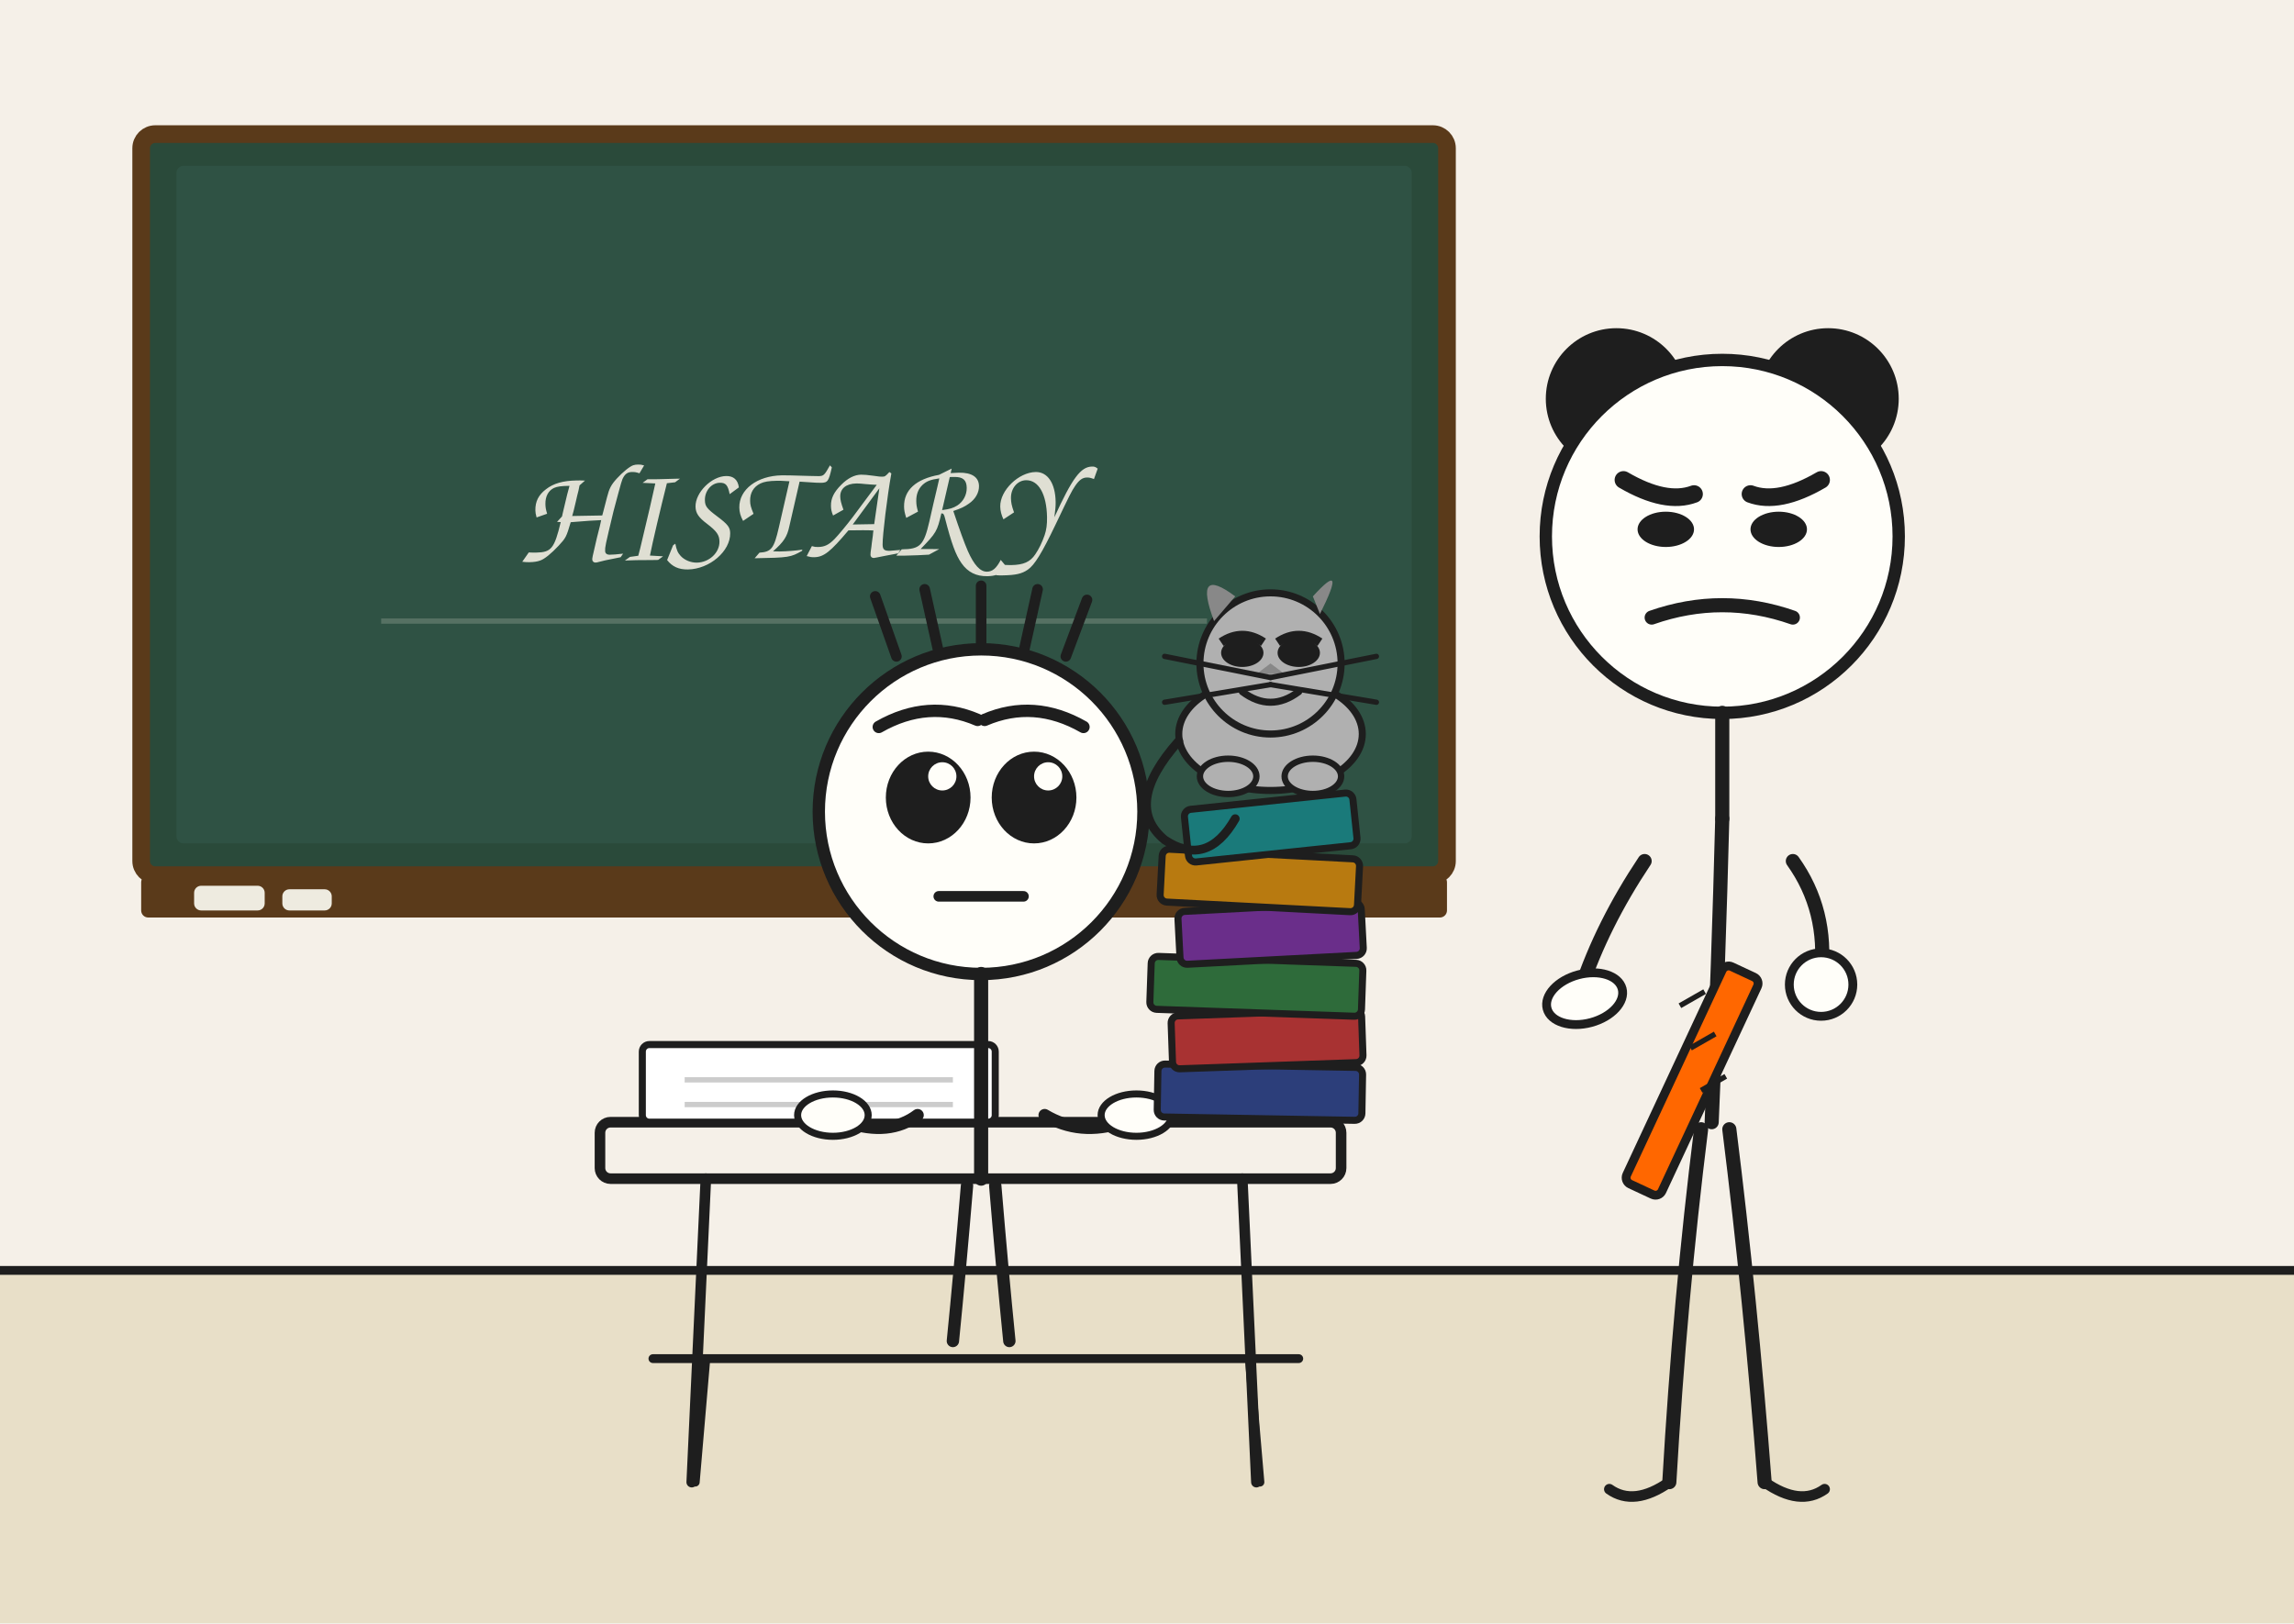
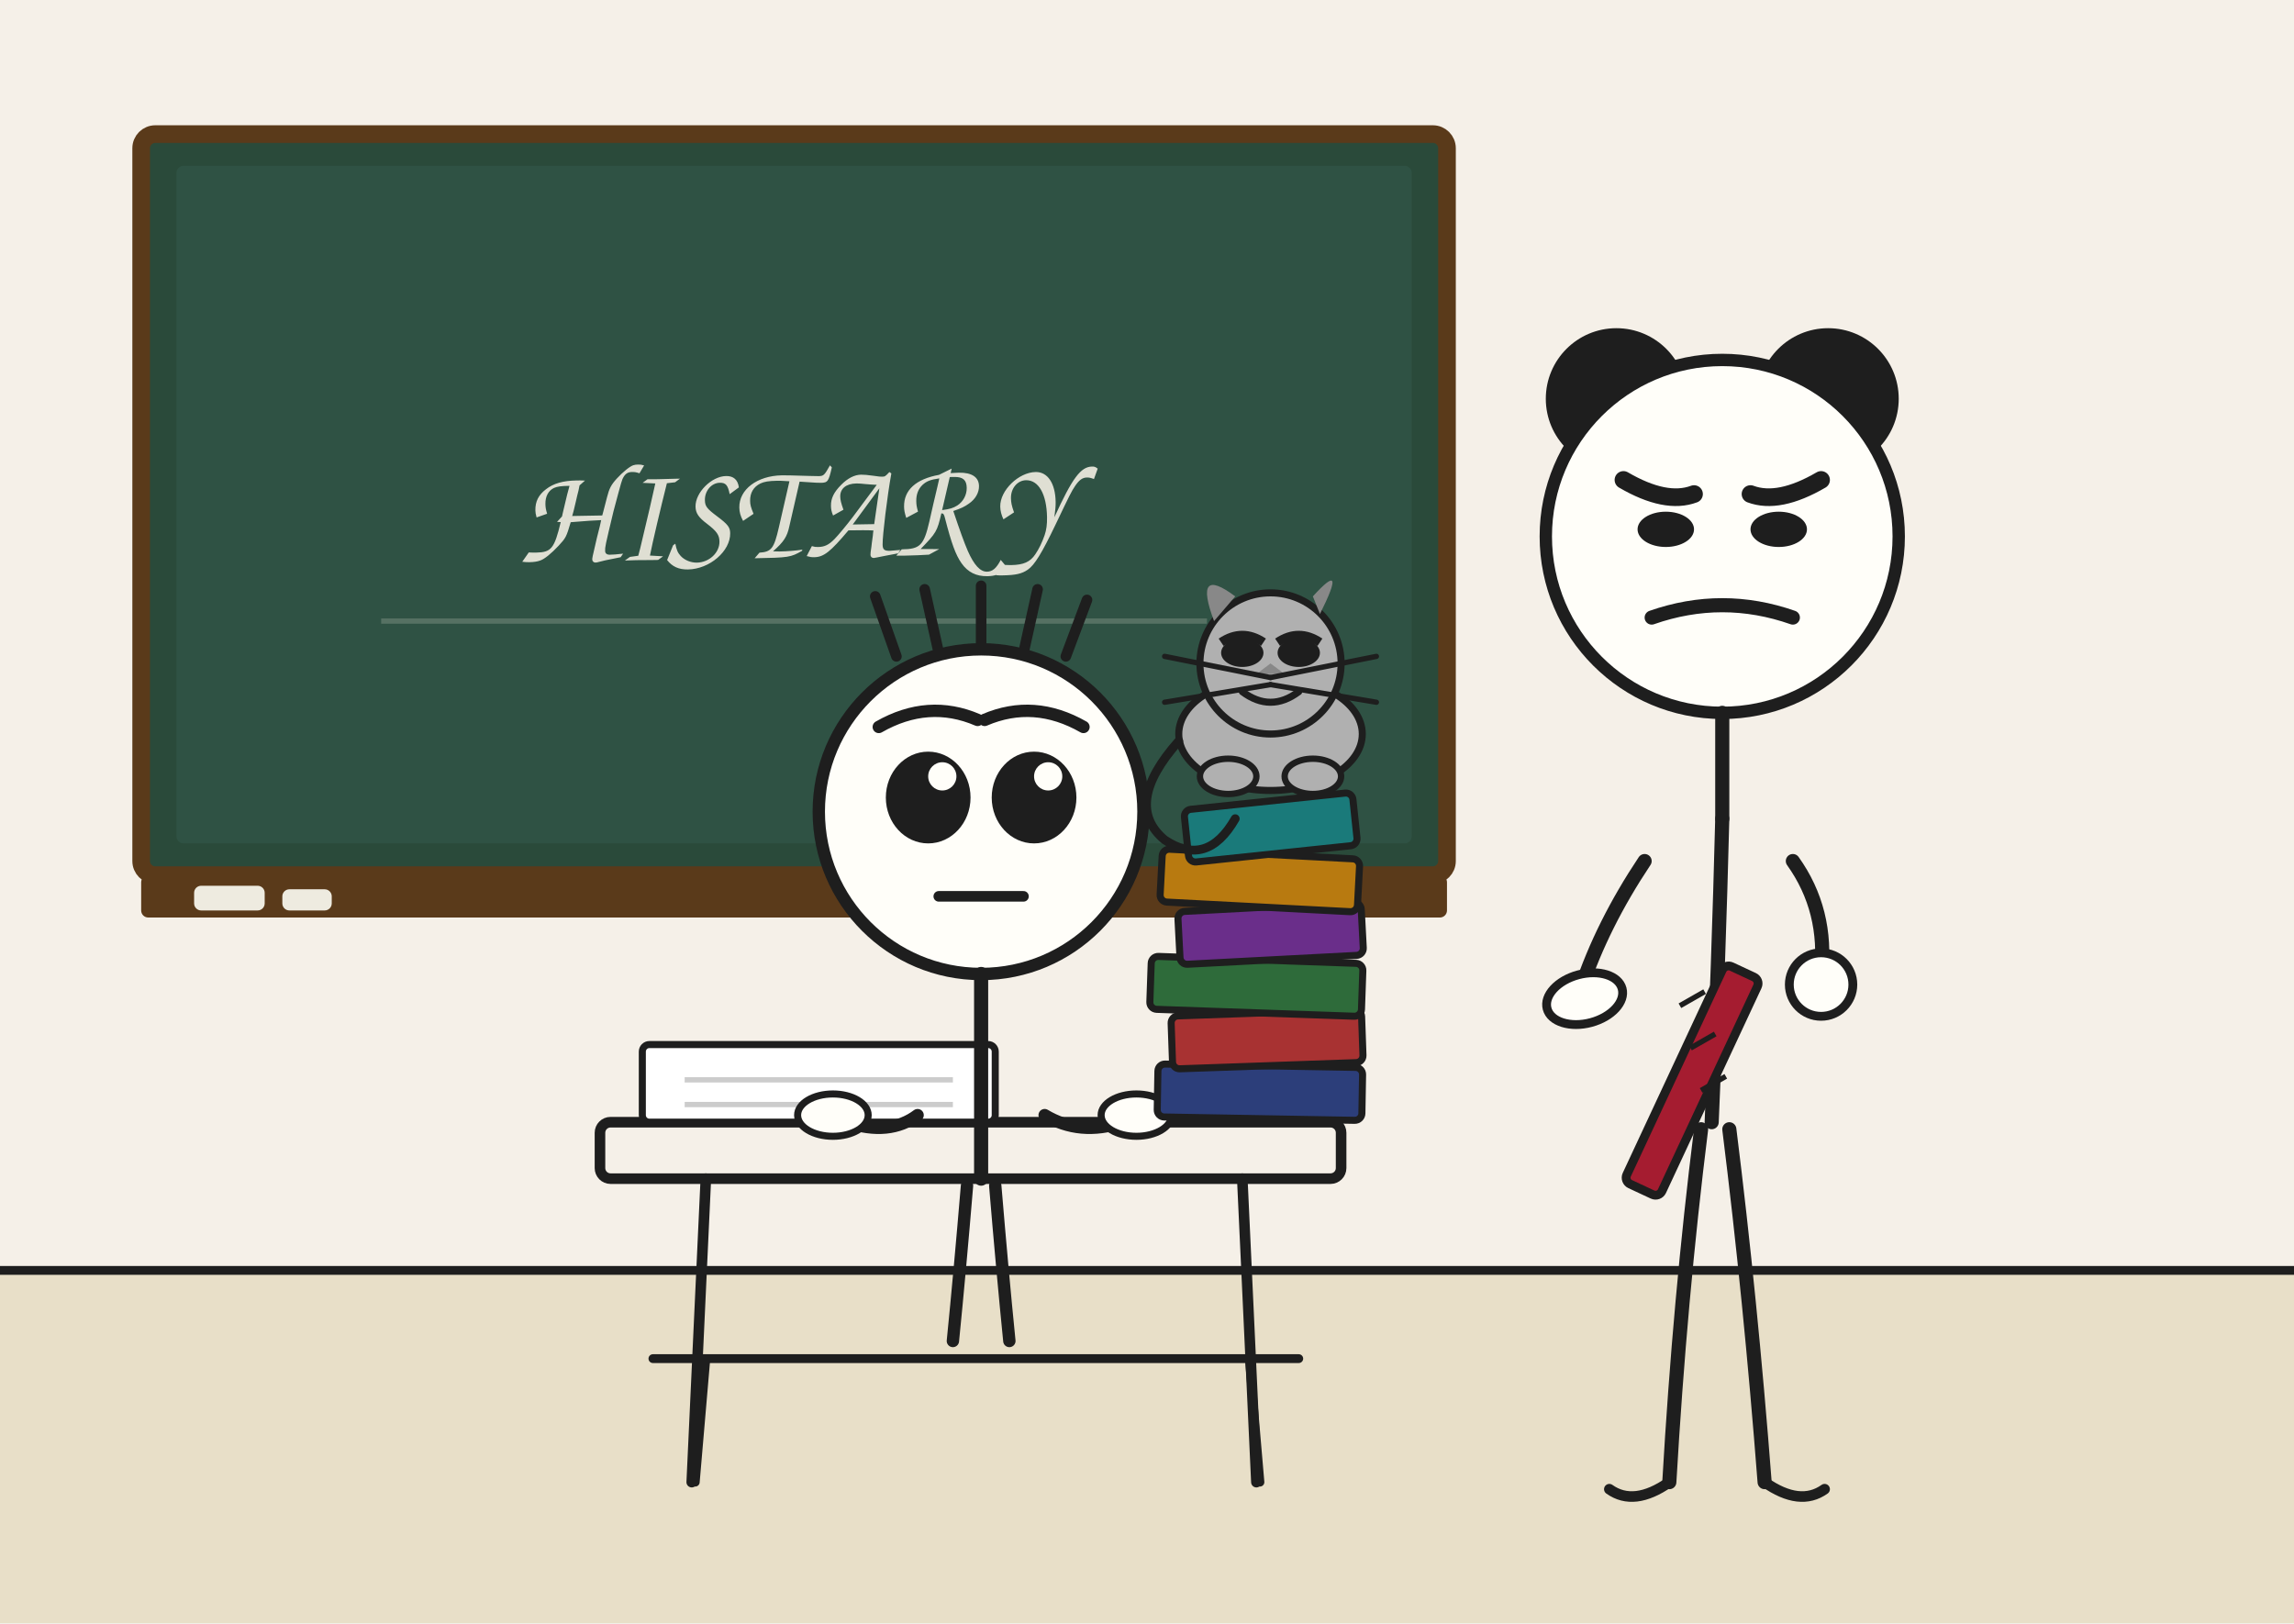
<svg xmlns="http://www.w3.org/2000/svg" viewBox="0 0 650 460" width="650" height="460">
  <rect width="650" height="460" fill="#FFFEF9" />
  <rect width="650" height="360" fill="#F5F0E8" />
  <rect y="360" width="650" height="100" fill="#E8DFC8" />
  <line x1="0" y1="360" x2="650" y2="360" stroke="#1E1E1E" stroke-width="2.5" />
  <rect x="40" y="38" width="370" height="210" rx="4" fill="#2A4A3A" stroke="#5A3A1A" stroke-width="5" />
  <rect x="50" y="47" width="350" height="192" rx="2" fill="#2F5244" />
  <rect x="40" y="248" width="370" height="12" rx="2" fill="#5A3A1A" />
  <rect x="55" y="251" width="20" height="7" rx="2" fill="#EEEBE0" />
  <rect x="80" y="252" width="14" height="6" rx="2" fill="#EEEBE0" />
  <text x="225" y="158" font-family="'Comic Sans MS', 'Segoe Print', cursive" font-size="40" fill="#EEEBE0" text-anchor="middle" opacity="0.92" transform="rotate(-1,225,158)">HISTARY</text>
  <line x1="108" y1="176" x2="342" y2="176" stroke="#EEEBE0" stroke-width="1.5" opacity="0.2" />
  <circle cx="458" cy="113" r="20" fill="#1E1E1E" />
  <circle cx="518" cy="113" r="20" fill="#1E1E1E" />
  <circle cx="488" cy="152" r="50" fill="#FFFEF9" stroke="#1E1E1E" stroke-width="3.5" />
  <ellipse cx="472" cy="150" rx="8" ry="5" fill="#1E1E1E" />
  <ellipse cx="504" cy="150" rx="8" ry="5" fill="#1E1E1E" />
  <path d="M460 136 Q472 143 480 140" stroke="#1E1E1E" stroke-width="5" fill="none" stroke-linecap="round" />
  <path d="M496 140 Q504 143 516 136" stroke="#1E1E1E" stroke-width="5" fill="none" stroke-linecap="round" />
  <path d="M468 175 Q488 168 508 175" stroke="#1E1E1E" stroke-width="4" fill="none" stroke-linecap="round" />
  <line x1="488" y1="202" x2="488" y2="232" stroke="#1E1E1E" stroke-width="4" stroke-linecap="round" />
  <path d="M488 232 Q487 272 485 318" stroke="#1E1E1E" stroke-width="4" fill="none" stroke-linecap="round" />
  <path d="M508 244 Q518 258 516 276" stroke="#1E1E1E" stroke-width="4" fill="none" stroke-linecap="round" />
  <circle cx="516" cy="279" r="9" fill="#FFFEF9" stroke="#1E1E1E" stroke-width="2.5" />
-   <rect x="474" y="272" width="11" height="68" rx="2" fill="#FF6700" stroke="#1E1E1E" stroke-width="2.5" transform="rotate(25,479,306)" />
+   <rect x="474" y="272" width="11" height="68" rx="2" fill="#A51C30" stroke="#1E1E1E" stroke-width="2.5" transform="rotate(25,479,306)" />
  <line x1="476" y1="285" x2="483" y2="281" stroke="#1E1E1E" stroke-width="1.5" />
  <line x1="479" y1="297" x2="486" y2="293" stroke="#1E1E1E" stroke-width="1.5" />
  <line x1="482" y1="309" x2="489" y2="305" stroke="#1E1E1E" stroke-width="1.5" />
  <path d="M466 244 Q454 262 448 280" stroke="#1E1E1E" stroke-width="4" fill="none" stroke-linecap="round" />
  <ellipse cx="449" cy="283" rx="11" ry="7" fill="#FFFEF9" stroke="#1E1E1E" stroke-width="2.5" transform="rotate(-15,449,283)" />
  <path d="M482 320 Q476 368 473 420" stroke="#1E1E1E" stroke-width="4" fill="none" stroke-linecap="round" />
  <path d="M490 320 Q496 368 500 420" stroke="#1E1E1E" stroke-width="4" fill="none" stroke-linecap="round" />
  <path d="M473 420 Q463 427 456 422" stroke="#1E1E1E" stroke-width="3" fill="none" stroke-linecap="round" />
  <path d="M500 420 Q510 427 517 422" stroke="#1E1E1E" stroke-width="3" fill="none" stroke-linecap="round" />
  <rect x="170" y="318" width="210" height="16" rx="3" fill="none" stroke="#1E1E1E" stroke-width="3" />
  <line x1="200" y1="334" x2="196" y2="420" stroke="#1E1E1E" stroke-width="3" stroke-linecap="round" />
  <line x1="352" y1="334" x2="356" y2="420" stroke="#1E1E1E" stroke-width="3" stroke-linecap="round" />
  <line x1="185" y1="385" x2="368" y2="385" stroke="#1E1E1E" stroke-width="2.5" stroke-linecap="round" />
  <line x1="200" y1="385" x2="197" y2="420" stroke="#1E1E1E" stroke-width="2.5" stroke-linecap="round" />
  <line x1="354" y1="385" x2="357" y2="420" stroke="#1E1E1E" stroke-width="2.5" stroke-linecap="round" />
  <rect x="182" y="296" width="100" height="22" rx="2" fill="#fff" stroke="#1E1E1E" stroke-width="2" />
  <line x1="194" y1="306" x2="270" y2="306" stroke="#ccc" stroke-width="1.5" />
  <line x1="194" y1="313" x2="270" y2="313" stroke="#ccc" stroke-width="1.5" />
  <circle cx="278" cy="230" r="46" fill="#FFFEF9" stroke="#1E1E1E" stroke-width="3.5" />
  <line x1="254" y1="186" x2="248" y2="169" stroke="#1E1E1E" stroke-width="3" stroke-linecap="round" />
  <line x1="266" y1="185" x2="262" y2="167" stroke="#1E1E1E" stroke-width="3" stroke-linecap="round" />
  <line x1="278" y1="184" x2="278" y2="166" stroke="#1E1E1E" stroke-width="3" stroke-linecap="round" />
  <line x1="290" y1="185" x2="294" y2="167" stroke="#1E1E1E" stroke-width="3" stroke-linecap="round" />
  <line x1="302" y1="186" x2="308" y2="170" stroke="#1E1E1E" stroke-width="3" stroke-linecap="round" />
  <ellipse cx="263" cy="226" rx="12" ry="13" fill="#1E1E1E" />
  <ellipse cx="293" cy="226" rx="12" ry="13" fill="#1E1E1E" />
  <circle cx="267" cy="220" r="4" fill="#FFFEF9" />
  <circle cx="297" cy="220" r="4" fill="#FFFEF9" />
  <path d="M249 206 Q263 198 277 204" stroke="#1E1E1E" stroke-width="3.5" fill="none" stroke-linecap="round" />
  <path d="M279 204 Q293 198 307 206" stroke="#1E1E1E" stroke-width="3.5" fill="none" stroke-linecap="round" />
  <line x1="266" y1="254" x2="290" y2="254" stroke="#1E1E1E" stroke-width="3" stroke-linecap="round" />
  <line x1="278" y1="276" x2="278" y2="334" stroke="#1E1E1E" stroke-width="4" stroke-linecap="round" />
  <path d="M260 316 Q252 322 240 318" stroke="#1E1E1E" stroke-width="3.5" fill="none" stroke-linecap="round" />
  <ellipse cx="236" cy="316" rx="10" ry="6" fill="#FFFEF9" stroke="#1E1E1E" stroke-width="2" />
  <path d="M296 316 Q306 322 318 318" stroke="#1E1E1E" stroke-width="3.5" fill="none" stroke-linecap="round" />
  <ellipse cx="322" cy="316" rx="10" ry="6" fill="#FFFEF9" stroke="#1E1E1E" stroke-width="2" />
  <path d="M274 336 Q272 360 270 380" stroke="#1E1E1E" stroke-width="3.5" fill="none" stroke-linecap="round" />
  <path d="M282 336 Q284 360 286 380" stroke="#1E1E1E" stroke-width="3.5" fill="none" stroke-linecap="round" />
  <rect x="328" y="302" width="58" height="15" rx="2" fill="#2C3E7A" stroke="#1E1E1E" stroke-width="2" transform="rotate(1,357,309)" />
  <rect x="332" y="287" width="54" height="15" rx="2" fill="#A83232" stroke="#1E1E1E" stroke-width="2" transform="rotate(-2,359,294)" />
  <rect x="326" y="272" width="60" height="15" rx="2" fill="#2E6B3A" stroke="#1E1E1E" stroke-width="2" transform="rotate(2,356,279)" />
  <rect x="334" y="257" width="52" height="15" rx="2" fill="#6A2E8A" stroke="#1E1E1E" stroke-width="2" transform="rotate(-3,360,264)" />
  <rect x="329" y="242" width="56" height="15" rx="2" fill="#B87A10" stroke="#1E1E1E" stroke-width="2" transform="rotate(3,357,249)" />
  <rect x="336" y="227" width="48" height="15" rx="2" fill="#1A7A7A" stroke="#1E1E1E" stroke-width="2" transform="rotate(-6,360,234)" />
  <ellipse cx="360" cy="208" rx="26" ry="16" fill="#B0B0B0" stroke="#1E1E1E" stroke-width="2" />
  <circle cx="360" cy="188" r="20" fill="#B0B0B0" stroke="#1E1E1E" stroke-width="2" />
  <path d="M344 176 Q338 160 350 169 Z" fill="#888" />
  <path d="M374 174 Q382 158 372 169 Z" fill="#888" />
  <ellipse cx="352" cy="185" rx="6" ry="4" fill="#1E1E1E" />
  <ellipse cx="368" cy="185" rx="6" ry="4" fill="#1E1E1E" />
  <path d="M346 182 Q352 178 358 182" stroke="#1E1E1E" stroke-width="2.5" fill="none" />
  <path d="M362 182 Q368 178 374 182" stroke="#1E1E1E" stroke-width="2.5" fill="none" />
  <path d="M352 196 Q360 202 368 196" stroke="#1E1E1E" stroke-width="2" fill="none" stroke-linecap="round" />
  <path d="M356 191 L360 188 L364 191 Z" fill="#888" />
  <line x1="360" y1="192" x2="330" y2="186" stroke="#1E1E1E" stroke-width="1.5" stroke-linecap="round" />
  <line x1="360" y1="194" x2="330" y2="199" stroke="#1E1E1E" stroke-width="1.5" stroke-linecap="round" />
  <line x1="360" y1="192" x2="390" y2="186" stroke="#1E1E1E" stroke-width="1.5" stroke-linecap="round" />
  <line x1="360" y1="194" x2="390" y2="199" stroke="#1E1E1E" stroke-width="1.5" stroke-linecap="round" />
  <path d="M334 210 Q318 228 330 238 Q342 246 350 232" stroke="#1E1E1E" stroke-width="2.5" fill="none" stroke-linecap="round" />
  <ellipse cx="348" cy="220" rx="8" ry="5" fill="#B0B0B0" stroke="#1E1E1E" stroke-width="1.8" />
  <ellipse cx="372" cy="220" rx="8" ry="5" fill="#B0B0B0" stroke="#1E1E1E" stroke-width="1.8" />
</svg>
